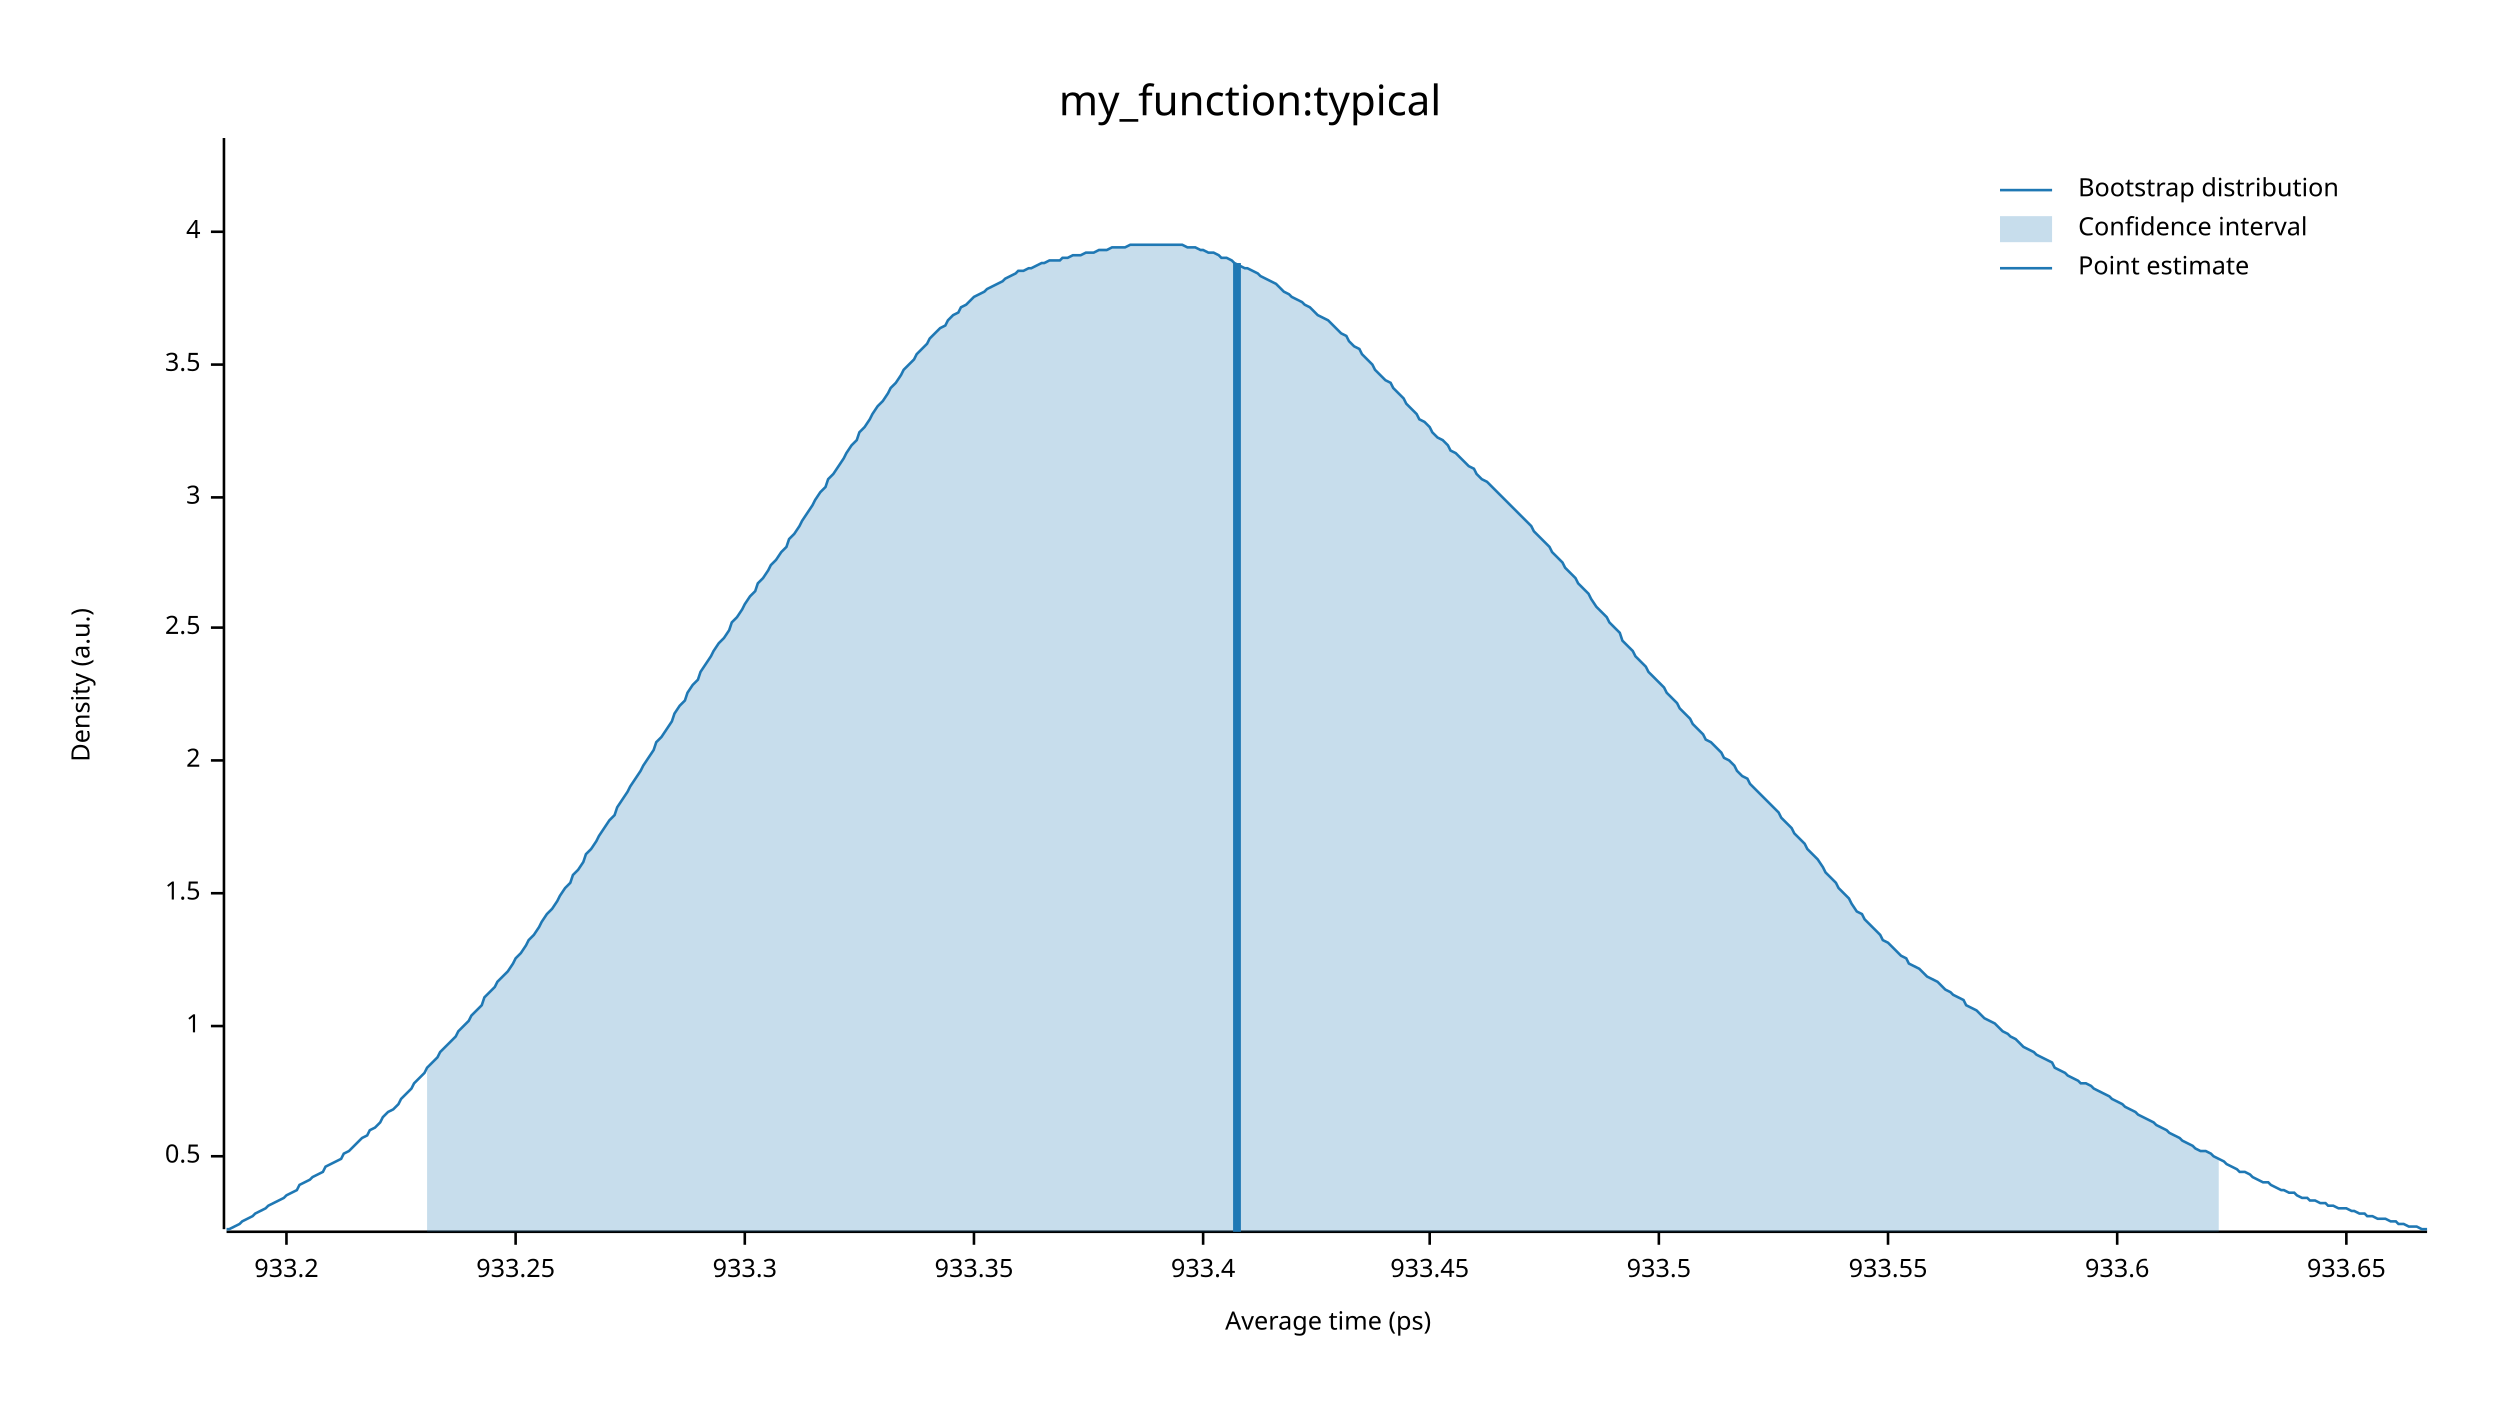
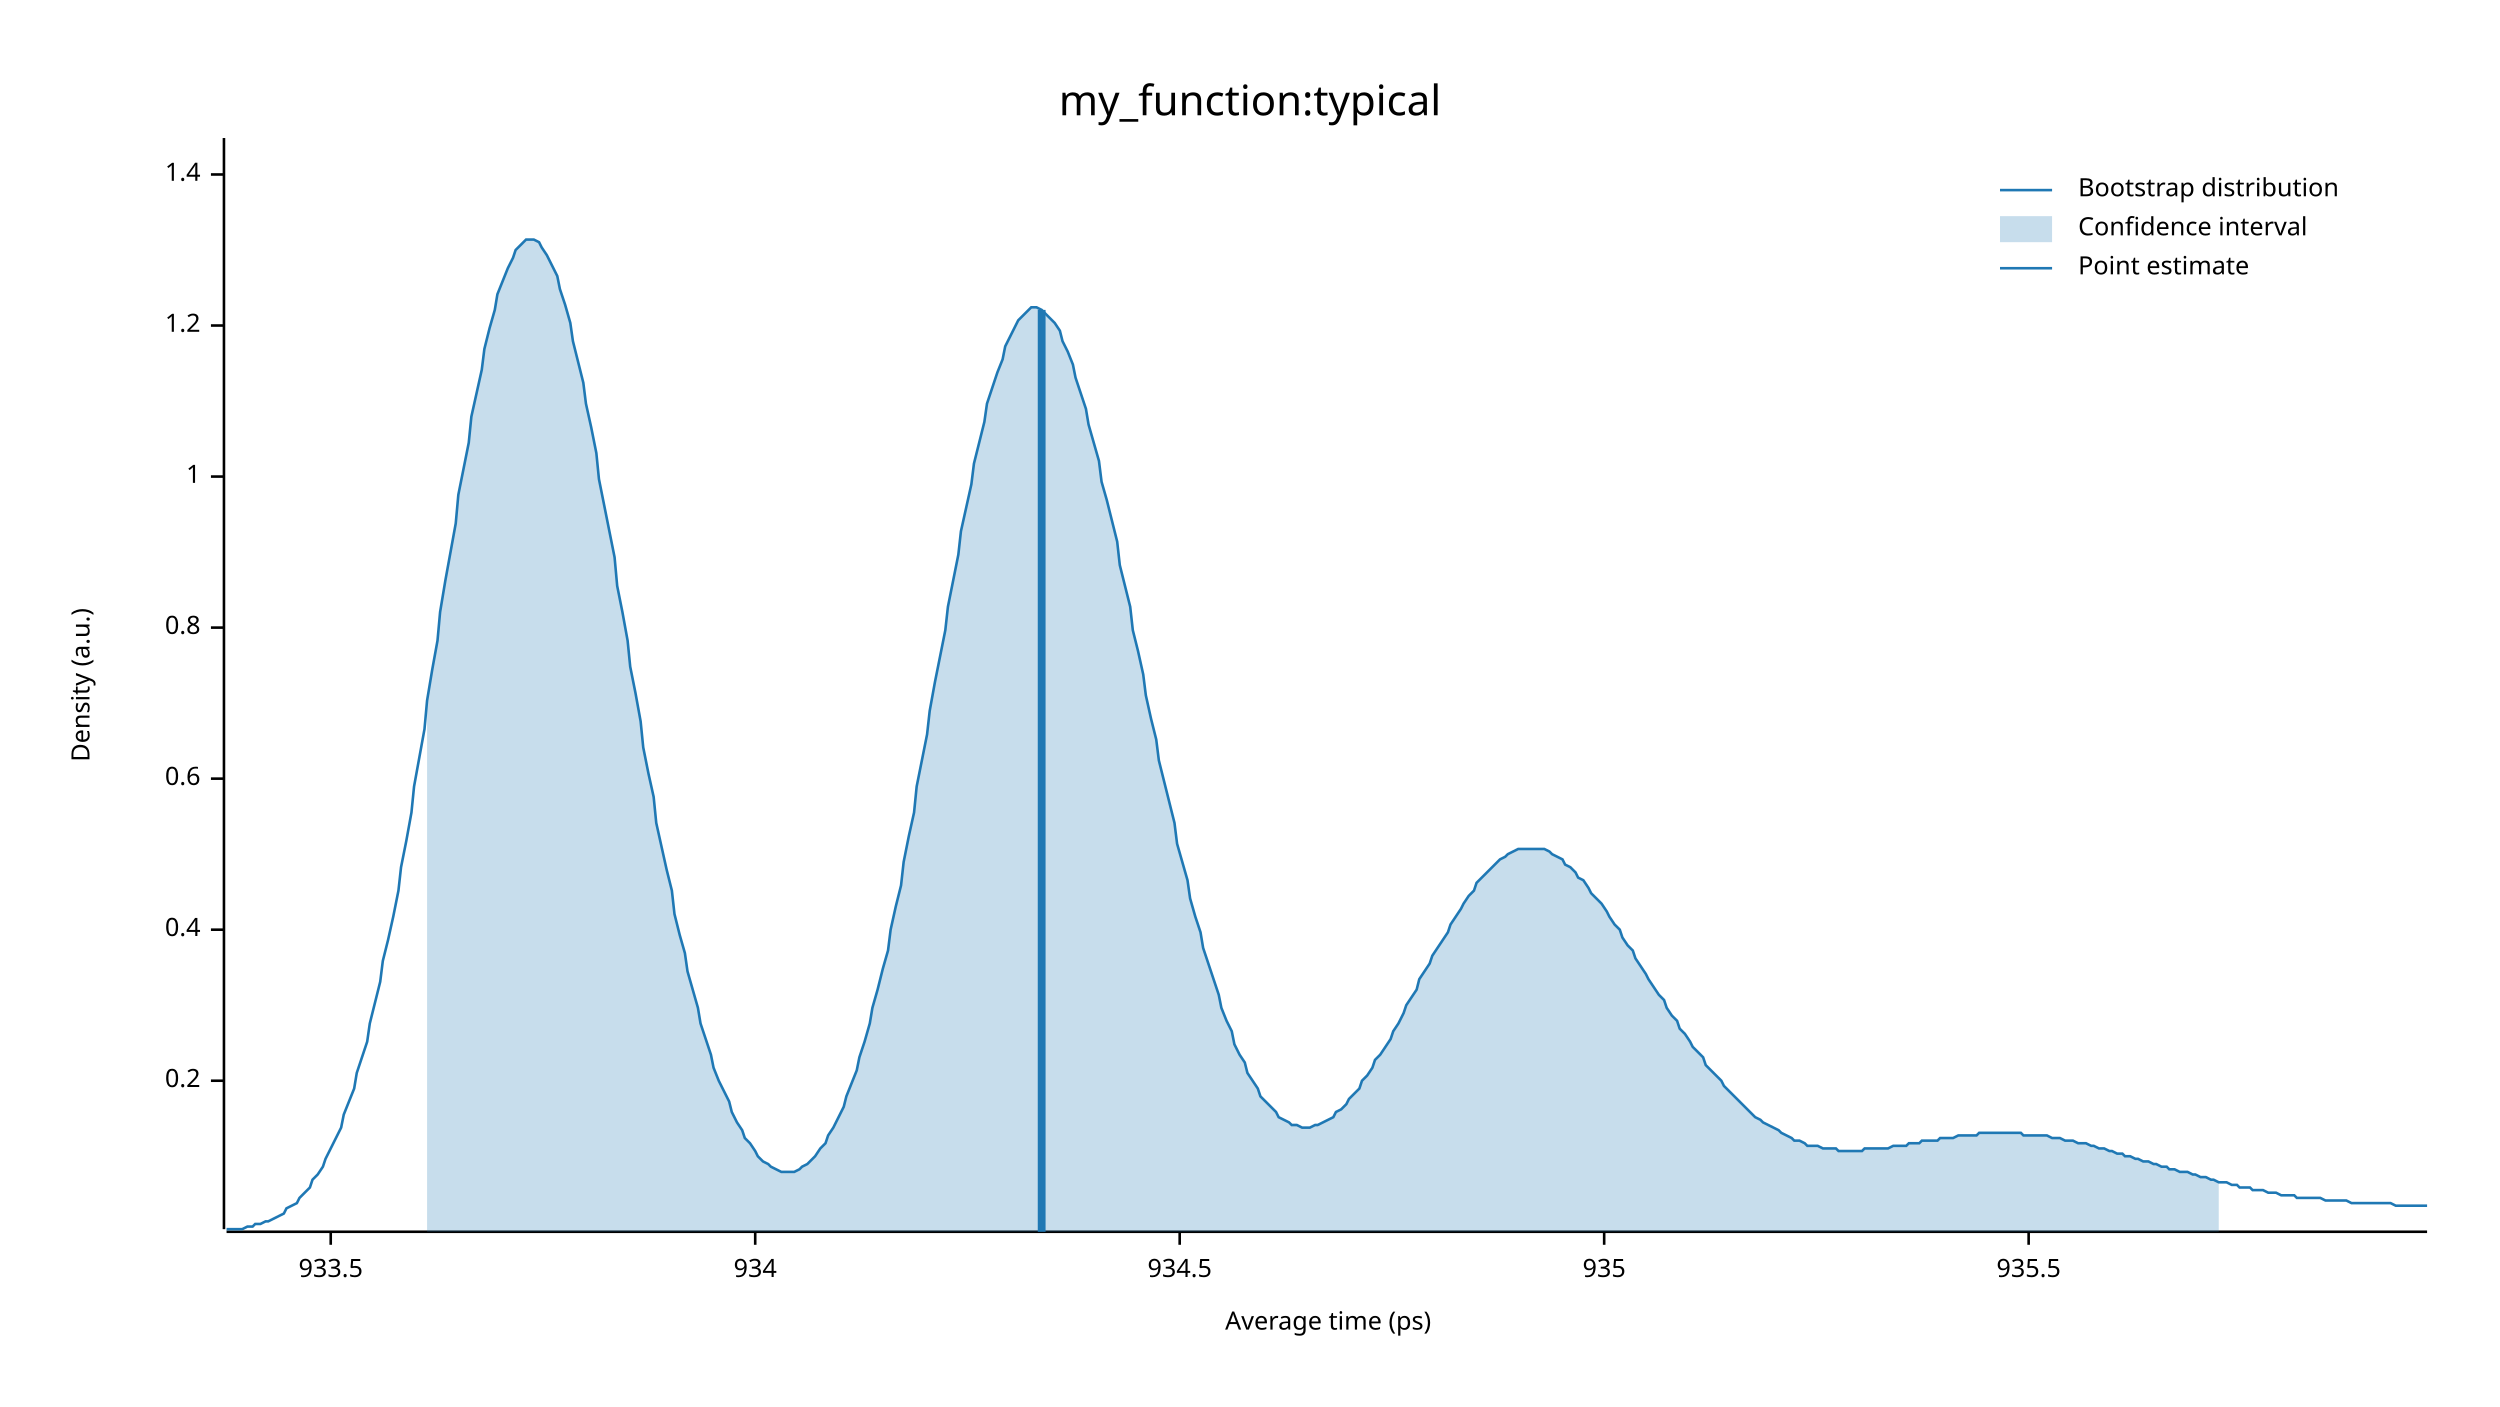
<svg xmlns="http://www.w3.org/2000/svg" width="960" height="540" viewBox="0 0 960 540">
  <text x="480" y="32" dy="0.76em" text-anchor="middle" font-family="sans-serif" font-size="16.129" opacity="1" fill="#000000">
my_function:typical
</text>
  <text x="27" y="263" dy="0.76em" text-anchor="middle" font-family="sans-serif" font-size="9.677" opacity="1" fill="#000000" transform="rotate(270, 27, 263)">
Density (a.u.)
</text>
  <text x="510" y="513" dy="-0.5ex" text-anchor="middle" font-family="sans-serif" font-size="9.677" opacity="1" fill="#000000">
Average time (ps)
</text>
  <polyline fill="none" opacity="1" stroke="#000000" stroke-width="1" points="86,53 86,472 " />
-   <text x="77" y="444" dy="0.5ex" text-anchor="end" font-family="sans-serif" font-size="9.677" opacity="1" fill="#000000">
- 0.5
+   <text x="77" y="415" dy="0.5ex" text-anchor="end" font-family="sans-serif" font-size="9.677" opacity="1" fill="#000000">
+ 0.2
</text>
-   <polyline fill="none" opacity="1" stroke="#000000" stroke-width="1" points="81,444 86,444 " />
-   <text x="77" y="394" dy="0.5ex" text-anchor="end" font-family="sans-serif" font-size="9.677" opacity="1" fill="#000000">
+   <polyline fill="none" opacity="1" stroke="#000000" stroke-width="1" points="81,415 86,415 " />
+   <text x="77" y="357" dy="0.5ex" text-anchor="end" font-family="sans-serif" font-size="9.677" opacity="1" fill="#000000">
+ 0.4
+ </text>
+   <polyline fill="none" opacity="1" stroke="#000000" stroke-width="1" points="81,357 86,357 " />
+   <text x="77" y="299" dy="0.5ex" text-anchor="end" font-family="sans-serif" font-size="9.677" opacity="1" fill="#000000">
+ 0.6
+ </text>
+   <polyline fill="none" opacity="1" stroke="#000000" stroke-width="1" points="81,299 86,299 " />
+   <text x="77" y="241" dy="0.5ex" text-anchor="end" font-family="sans-serif" font-size="9.677" opacity="1" fill="#000000">
+ 0.8
+ </text>
+   <polyline fill="none" opacity="1" stroke="#000000" stroke-width="1" points="81,241 86,241 " />
+   <text x="77" y="183" dy="0.5ex" text-anchor="end" font-family="sans-serif" font-size="9.677" opacity="1" fill="#000000">
1
</text>
-   <polyline fill="none" opacity="1" stroke="#000000" stroke-width="1" points="81,394 86,394 " />
-   <text x="77" y="343" dy="0.5ex" text-anchor="end" font-family="sans-serif" font-size="9.677" opacity="1" fill="#000000">
- 1.5
+   <polyline fill="none" opacity="1" stroke="#000000" stroke-width="1" points="81,183 86,183 " />
+   <text x="77" y="125" dy="0.5ex" text-anchor="end" font-family="sans-serif" font-size="9.677" opacity="1" fill="#000000">
+ 1.2
</text>
-   <polyline fill="none" opacity="1" stroke="#000000" stroke-width="1" points="81,343 86,343 " />
-   <text x="77" y="292" dy="0.5ex" text-anchor="end" font-family="sans-serif" font-size="9.677" opacity="1" fill="#000000">
- 2
+   <polyline fill="none" opacity="1" stroke="#000000" stroke-width="1" points="81,125 86,125 " />
+   <text x="77" y="67" dy="0.5ex" text-anchor="end" font-family="sans-serif" font-size="9.677" opacity="1" fill="#000000">
+ 1.4
</text>
-   <polyline fill="none" opacity="1" stroke="#000000" stroke-width="1" points="81,292 86,292 " />
-   <text x="77" y="241" dy="0.5ex" text-anchor="end" font-family="sans-serif" font-size="9.677" opacity="1" fill="#000000">
- 2.5
- </text>
-   <polyline fill="none" opacity="1" stroke="#000000" stroke-width="1" points="81,241 86,241 " />
-   <text x="77" y="191" dy="0.5ex" text-anchor="end" font-family="sans-serif" font-size="9.677" opacity="1" fill="#000000">
- 3
- </text>
-   <polyline fill="none" opacity="1" stroke="#000000" stroke-width="1" points="81,191 86,191 " />
-   <text x="77" y="140" dy="0.5ex" text-anchor="end" font-family="sans-serif" font-size="9.677" opacity="1" fill="#000000">
- 3.5
- </text>
-   <polyline fill="none" opacity="1" stroke="#000000" stroke-width="1" points="81,140 86,140 " />
-   <text x="77" y="89" dy="0.5ex" text-anchor="end" font-family="sans-serif" font-size="9.677" opacity="1" fill="#000000">
- 4
- </text>
-   <polyline fill="none" opacity="1" stroke="#000000" stroke-width="1" points="81,89 86,89 " />
+   <polyline fill="none" opacity="1" stroke="#000000" stroke-width="1" points="81,67 86,67 " />
  <polyline fill="none" opacity="1" stroke="#000000" stroke-width="1" points="87,473 932,473 " />
-   <text x="110" y="483" dy="0.76em" text-anchor="middle" font-family="sans-serif" font-size="9.677" opacity="1" fill="#000000">
- 933.2
- </text>
-   <polyline fill="none" opacity="1" stroke="#000000" stroke-width="1" points="110,473 110,478 " />
-   <text x="198" y="483" dy="0.76em" text-anchor="middle" font-family="sans-serif" font-size="9.677" opacity="1" fill="#000000">
- 933.25
- </text>
-   <polyline fill="none" opacity="1" stroke="#000000" stroke-width="1" points="198,473 198,478 " />
-   <text x="286" y="483" dy="0.76em" text-anchor="middle" font-family="sans-serif" font-size="9.677" opacity="1" fill="#000000">
- 933.3
- </text>
-   <polyline fill="none" opacity="1" stroke="#000000" stroke-width="1" points="286,473 286,478 " />
-   <text x="374" y="483" dy="0.76em" text-anchor="middle" font-family="sans-serif" font-size="9.677" opacity="1" fill="#000000">
- 933.35
- </text>
-   <polyline fill="none" opacity="1" stroke="#000000" stroke-width="1" points="374,473 374,478 " />
-   <text x="462" y="483" dy="0.76em" text-anchor="middle" font-family="sans-serif" font-size="9.677" opacity="1" fill="#000000">
- 933.4
- </text>
-   <polyline fill="none" opacity="1" stroke="#000000" stroke-width="1" points="462,473 462,478 " />
-   <text x="549" y="483" dy="0.76em" text-anchor="middle" font-family="sans-serif" font-size="9.677" opacity="1" fill="#000000">
- 933.45
- </text>
-   <polyline fill="none" opacity="1" stroke="#000000" stroke-width="1" points="549,473 549,478 " />
-   <text x="637" y="483" dy="0.76em" text-anchor="middle" font-family="sans-serif" font-size="9.677" opacity="1" fill="#000000">
+   <text x="127" y="483" dy="0.76em" text-anchor="middle" font-family="sans-serif" font-size="9.677" opacity="1" fill="#000000">
933.5
</text>
-   <polyline fill="none" opacity="1" stroke="#000000" stroke-width="1" points="637,473 637,478 " />
-   <text x="725" y="483" dy="0.76em" text-anchor="middle" font-family="sans-serif" font-size="9.677" opacity="1" fill="#000000">
- 933.55
+   <polyline fill="none" opacity="1" stroke="#000000" stroke-width="1" points="127,473 127,478 " />
+   <text x="290" y="483" dy="0.76em" text-anchor="middle" font-family="sans-serif" font-size="9.677" opacity="1" fill="#000000">
+ 934
</text>
-   <polyline fill="none" opacity="1" stroke="#000000" stroke-width="1" points="725,473 725,478 " />
-   <text x="813" y="483" dy="0.76em" text-anchor="middle" font-family="sans-serif" font-size="9.677" opacity="1" fill="#000000">
- 933.6
+   <polyline fill="none" opacity="1" stroke="#000000" stroke-width="1" points="290,473 290,478 " />
+   <text x="453" y="483" dy="0.76em" text-anchor="middle" font-family="sans-serif" font-size="9.677" opacity="1" fill="#000000">
+ 934.5
</text>
-   <polyline fill="none" opacity="1" stroke="#000000" stroke-width="1" points="813,473 813,478 " />
-   <text x="901" y="483" dy="0.76em" text-anchor="middle" font-family="sans-serif" font-size="9.677" opacity="1" fill="#000000">
- 933.65
+   <polyline fill="none" opacity="1" stroke="#000000" stroke-width="1" points="453,473 453,478 " />
+   <text x="616" y="483" dy="0.76em" text-anchor="middle" font-family="sans-serif" font-size="9.677" opacity="1" fill="#000000">
+ 935
</text>
-   <polyline fill="none" opacity="1" stroke="#000000" stroke-width="1" points="901,473 901,478 " />
-   <polyline fill="none" opacity="1" stroke="#1F78B4" stroke-width="1" points="87,472 88,472 90,471 92,470 93,469 95,468 97,467 98,466 100,465 102,464 103,463 105,462 107,461 109,460 110,459 112,458 114,457 115,455 117,454 119,453 120,452 122,451 124,450 125,448 127,447 129,446 131,445 132,443 134,442 136,440 137,439 139,437 141,436 142,434 144,433 146,431 147,429 149,427 151,426 153,424 154,422 156,420 158,418 159,416 161,414 163,412 164,410 166,408 168,406 169,404 171,402 173,400 175,398 176,396 178,394 180,392 181,390 183,388 185,386 186,383 188,381 190,379 191,377 193,375 195,373 197,370 198,368 200,366 202,363 203,361 205,359 207,356 208,354 210,351 212,349 214,346 215,344 217,341 219,339 220,336 222,334 224,331 225,328 227,326 229,323 230,321 232,318 234,315 236,313 237,310 239,307 241,304 242,302 244,299 246,296 247,294 249,291 251,288 252,285 254,283 256,280 258,277 259,274 261,271 263,269 264,266 266,263 268,261 269,258 271,255 273,252 274,250 276,247 278,245 280,242 281,239 283,237 285,234 286,232 288,229 290,227 291,224 293,222 295,219 296,217 298,215 300,212 302,210 303,207 305,205 307,202 308,200 310,197 312,194 313,192 315,189 317,187 318,184 320,182 322,179 324,176 325,174 327,171 329,169 330,166 332,164 334,161 335,159 337,156 339,154 341,151 342,149 344,147 346,144 347,142 349,140 351,138 352,136 354,134 356,132 357,130 359,128 361,126 363,125 364,123 366,121 368,120 369,118 371,117 373,115 374,114 376,113 378,112 379,111 381,110 383,109 385,108 386,107 388,106 390,105 391,104 393,104 395,103 396,103 398,102 400,101 401,101 403,100 405,100 407,100 408,99 410,99 412,98 413,98 415,98 417,97 418,97 420,97 422,96 423,96 425,96 427,95 429,95 430,95 432,95 434,94 435,94 437,94 439,94 440,94 442,94 444,94 445,94 447,94 449,94 451,94 452,94 454,94 456,95 457,95 459,95 461,96 462,96 464,97 466,97 468,98 469,99 471,99 473,100 474,101 476,102 478,103 479,103 481,104 483,105 484,106 486,107 488,108 490,109 491,110 493,112 495,113 496,114 498,115 500,116 501,117 503,118 505,120 506,121 508,122 510,123 512,125 513,126 515,128 517,129 518,131 520,133 522,134 523,136 525,138 527,140 528,142 530,144 532,146 534,147 535,149 537,151 539,153 540,155 542,157 544,159 545,161 547,162 549,164 550,166 552,168 554,169 556,171 557,173 559,174 561,176 562,177 564,179 566,180 567,182 569,184 571,185 573,187 574,188 576,190 578,192 579,193 581,195 583,197 584,198 586,200 588,202 589,204 591,206 593,208 595,210 596,212 598,214 600,216 601,218 603,220 605,222 606,224 608,226 610,228 611,230 613,233 615,235 617,237 618,239 620,241 622,243 623,246 625,248 627,250 628,252 630,254 632,256 633,258 635,260 637,262 639,264 640,266 642,268 644,270 645,272 647,274 649,276 650,278 652,280 654,282 655,284 657,285 659,287 661,289 662,291 664,292 666,294 667,296 669,298 671,299 672,301 674,303 676,305 677,306 679,308 681,310 683,312 684,314 686,316 688,318 689,320 691,322 693,324 694,326 696,328 698,330 700,333 701,335 703,337 705,339 706,341 708,343 710,345 711,347 713,350 715,351 716,353 718,355 720,357 722,359 723,361 725,362 727,364 728,365 730,367 732,368 733,370 735,371 737,372 738,373 740,375 742,376 744,377 745,378 747,380 749,381 750,382 752,383 754,384 755,386 757,387 759,388 760,389 762,391 764,392 766,393 767,394 769,396 771,397 772,398 774,399 776,401 777,402 779,403 781,404 782,405 784,406 786,407 788,408 789,410 791,411 793,412 794,413 796,414 798,415 799,416 801,416 803,417 804,418 806,419 808,420 810,421 811,422 813,423 815,424 816,425 818,426 820,427 821,428 823,429 825,430 827,431 828,432 830,433 832,434 833,435 835,436 837,437 838,438 840,439 842,440 843,441 845,442 847,442 849,443 850,444 852,445 854,446 855,447 857,448 859,449 860,450 862,450 864,451 865,452 867,453 869,454 871,454 872,455 874,456 876,457 877,457 879,458 881,458 882,459 884,460 886,460 887,461 889,461 891,462 893,462 894,463 896,463 898,464 899,464 901,464 903,465 904,465 906,466 908,466 909,467 911,467 913,468 915,468 916,468 918,469 920,469 921,470 923,470 925,471 926,471 928,471 930,472 932,472 " />
-   <polygon opacity="0.25" fill="#1F78B4" points="164,410 166,408 168,406 169,404 171,402 173,400 175,398 176,396 178,394 180,392 181,390 183,388 185,386 186,383 188,381 190,379 191,377 193,375 195,373 197,370 198,368 200,366 202,363 203,361 205,359 207,356 208,354 210,351 212,349 214,346 215,344 217,341 219,339 220,336 222,334 224,331 225,328 227,326 229,323 230,321 232,318 234,315 236,313 237,310 239,307 241,304 242,302 244,299 246,296 247,294 249,291 251,288 252,285 254,283 256,280 258,277 259,274 261,271 263,269 264,266 266,263 268,261 269,258 271,255 273,252 274,250 276,247 278,245 280,242 281,239 283,237 285,234 286,232 288,229 290,227 291,224 293,222 295,219 296,217 298,215 300,212 302,210 303,207 305,205 307,202 308,200 310,197 312,194 313,192 315,189 317,187 318,184 320,182 322,179 324,176 325,174 327,171 329,169 330,166 332,164 334,161 335,159 337,156 339,154 341,151 342,149 344,147 346,144 347,142 349,140 351,138 352,136 354,134 356,132 357,130 359,128 361,126 363,125 364,123 366,121 368,120 369,118 371,117 373,115 374,114 376,113 378,112 379,111 381,110 383,109 385,108 386,107 388,106 390,105 391,104 393,104 395,103 396,103 398,102 400,101 401,101 403,100 405,100 407,100 408,99 410,99 412,98 413,98 415,98 417,97 418,97 420,97 422,96 423,96 425,96 427,95 429,95 430,95 432,95 434,94 435,94 437,94 439,94 440,94 442,94 444,94 445,94 447,94 449,94 451,94 452,94 454,94 456,95 457,95 459,95 461,96 462,96 464,97 466,97 468,98 469,99 471,99 473,100 474,101 476,102 478,103 479,103 481,104 483,105 484,106 486,107 488,108 490,109 491,110 493,112 495,113 496,114 498,115 500,116 501,117 503,118 505,120 506,121 508,122 510,123 512,125 513,126 515,128 517,129 518,131 520,133 522,134 523,136 525,138 527,140 528,142 530,144 532,146 534,147 535,149 537,151 539,153 540,155 542,157 544,159 545,161 547,162 549,164 550,166 552,168 554,169 556,171 557,173 559,174 561,176 562,177 564,179 566,180 567,182 569,184 571,185 573,187 574,188 576,190 578,192 579,193 581,195 583,197 584,198 586,200 588,202 589,204 591,206 593,208 595,210 596,212 598,214 600,216 601,218 603,220 605,222 606,224 608,226 610,228 611,230 613,233 615,235 617,237 618,239 620,241 622,243 623,246 625,248 627,250 628,252 630,254 632,256 633,258 635,260 637,262 639,264 640,266 642,268 644,270 645,272 647,274 649,276 650,278 652,280 654,282 655,284 657,285 659,287 661,289 662,291 664,292 666,294 667,296 669,298 671,299 672,301 674,303 676,305 677,306 679,308 681,310 683,312 684,314 686,316 688,318 689,320 691,322 693,324 694,326 696,328 698,330 700,333 701,335 703,337 705,339 706,341 708,343 710,345 711,347 713,350 715,351 716,353 718,355 720,357 722,359 723,361 725,362 727,364 728,365 730,367 732,368 733,370 735,371 737,372 738,373 740,375 742,376 744,377 745,378 747,380 749,381 750,382 752,383 754,384 755,386 757,387 759,388 760,389 762,391 764,392 766,393 767,394 769,396 771,397 772,398 774,399 776,401 777,402 779,403 781,404 782,405 784,406 786,407 788,408 789,410 791,411 793,412 794,413 796,414 798,415 799,416 801,416 803,417 804,418 806,419 808,420 810,421 811,422 813,423 815,424 816,425 818,426 820,427 821,428 823,429 825,430 827,431 828,432 830,433 832,434 833,435 835,436 837,437 838,438 840,439 842,440 843,441 845,442 847,442 849,443 850,444 852,445 852,473 164,473 " />
-   <polyline fill="none" opacity="1" stroke="#1F78B4" stroke-width="3" points="475,473 475,101 " />
+   <polyline fill="none" opacity="1" stroke="#000000" stroke-width="1" points="616,473 616,478 " />
+   <text x="779" y="483" dy="0.76em" text-anchor="middle" font-family="sans-serif" font-size="9.677" opacity="1" fill="#000000">
+ 935.5
+ </text>
+   <polyline fill="none" opacity="1" stroke="#000000" stroke-width="1" points="779,473 779,478 " />
+   <polyline fill="none" opacity="1" stroke="#1F78B4" stroke-width="1" points="87,472 88,472 90,472 92,472 93,472 95,471 97,471 98,470 100,470 102,469 103,469 105,468 107,467 109,466 110,464 112,463 114,462 115,460 117,458 119,456 120,453 122,451 124,448 125,445 127,441 129,437 131,433 132,428 134,423 136,418 137,412 139,406 141,400 142,393 144,385 146,377 147,369 149,361 151,352 153,342 154,333 156,323 158,312 159,302 161,291 163,280 164,269 166,257 168,246 169,235 171,223 173,212 175,201 176,190 178,180 180,170 181,160 183,151 185,142 186,134 188,126 190,119 191,113 193,108 195,103 197,99 198,96 200,94 202,92 203,92 205,92 207,93 208,95 210,98 212,102 214,106 215,111 217,117 219,124 220,131 222,139 224,147 225,155 227,164 229,174 230,184 232,194 234,204 236,214 237,225 239,235 241,246 242,256 244,266 246,277 247,287 249,297 251,306 252,316 254,325 256,334 258,342 259,351 261,359 263,366 264,373 266,380 268,387 269,393 271,399 273,405 274,410 276,415 278,419 280,423 281,427 283,431 285,434 286,437 288,439 290,442 291,444 293,446 295,447 296,448 298,449 300,450 302,450 303,450 305,450 307,449 308,448 310,447 312,445 313,444 315,441 317,439 318,436 320,433 322,429 324,425 325,421 327,416 329,411 330,406 332,400 334,393 335,387 337,380 339,372 341,365 342,357 344,348 346,340 347,331 349,321 351,312 352,302 354,292 356,282 357,273 359,262 361,252 363,242 364,233 366,223 368,213 369,204 371,195 373,186 374,178 376,170 378,162 379,155 381,149 383,143 385,138 386,133 388,129 390,125 391,123 393,121 395,119 396,118 398,118 400,119 401,120 403,122 405,124 407,127 408,131 410,135 412,140 413,145 415,151 417,157 418,163 420,170 422,177 423,185 425,192 427,200 429,208 430,217 432,225 434,233 435,242 437,250 439,259 440,267 442,276 444,284 445,292 447,300 449,308 451,316 452,324 454,331 456,338 457,345 459,352 461,358 462,364 464,370 466,376 468,382 469,387 471,392 473,396 474,401 476,405 478,408 479,412 481,415 483,418 484,421 486,423 488,425 490,427 491,429 493,430 495,431 496,432 498,432 500,433 501,433 503,433 505,432 506,432 508,431 510,430 512,429 513,427 515,426 517,424 518,422 520,420 522,418 523,415 525,413 527,410 528,407 530,405 532,402 534,399 535,396 537,393 539,389 540,386 542,383 544,380 545,376 547,373 549,370 550,367 552,364 554,361 556,358 557,355 559,352 561,349 562,347 564,344 566,342 567,339 569,337 571,335 573,333 574,332 576,330 578,329 579,328 581,327 583,326 584,326 586,326 588,326 589,326 591,326 593,326 595,327 596,328 598,329 600,330 601,332 603,333 605,335 606,337 608,338 610,341 611,343 613,345 615,347 617,350 618,352 620,355 622,357 623,360 625,363 627,365 628,368 630,371 632,374 633,376 635,379 637,382 639,384 640,387 642,390 644,392 645,395 647,397 649,400 650,402 652,404 654,406 655,409 657,411 659,413 661,415 662,417 664,419 666,421 667,422 669,424 671,426 672,427 674,429 676,430 677,431 679,432 681,433 683,434 684,435 686,436 688,437 689,438 691,438 693,439 694,440 696,440 698,440 700,441 701,441 703,441 705,441 706,442 708,442 710,442 711,442 713,442 715,442 716,441 718,441 720,441 722,441 723,441 725,441 727,440 728,440 730,440 732,440 733,439 735,439 737,439 738,438 740,438 742,438 744,438 745,437 747,437 749,437 750,437 752,436 754,436 755,436 757,436 759,436 760,435 762,435 764,435 766,435 767,435 769,435 771,435 772,435 774,435 776,435 777,436 779,436 781,436 782,436 784,436 786,436 788,437 789,437 791,437 793,438 794,438 796,438 798,439 799,439 801,439 803,440 804,440 806,441 808,441 810,442 811,442 813,443 815,443 816,444 818,444 820,445 821,445 823,446 825,446 827,447 828,447 830,448 832,448 833,449 835,449 837,450 838,450 840,450 842,451 843,451 845,452 847,452 849,453 850,453 852,454 854,454 855,454 857,455 859,455 860,456 862,456 864,456 865,457 867,457 869,457 871,458 872,458 874,458 876,459 877,459 879,459 881,459 882,460 884,460 886,460 887,460 889,460 891,460 893,461 894,461 896,461 898,461 899,461 901,461 903,462 904,462 906,462 908,462 909,462 911,462 913,462 915,462 916,462 918,462 920,463 921,463 923,463 925,463 926,463 928,463 930,463 932,463 " />
+   <polygon opacity="0.25" fill="#1F78B4" points="164,269 166,257 168,246 169,235 171,223 173,212 175,201 176,190 178,180 180,170 181,160 183,151 185,142 186,134 188,126 190,119 191,113 193,108 195,103 197,99 198,96 200,94 202,92 203,92 205,92 207,93 208,95 210,98 212,102 214,106 215,111 217,117 219,124 220,131 222,139 224,147 225,155 227,164 229,174 230,184 232,194 234,204 236,214 237,225 239,235 241,246 242,256 244,266 246,277 247,287 249,297 251,306 252,316 254,325 256,334 258,342 259,351 261,359 263,366 264,373 266,380 268,387 269,393 271,399 273,405 274,410 276,415 278,419 280,423 281,427 283,431 285,434 286,437 288,439 290,442 291,444 293,446 295,447 296,448 298,449 300,450 302,450 303,450 305,450 307,449 308,448 310,447 312,445 313,444 315,441 317,439 318,436 320,433 322,429 324,425 325,421 327,416 329,411 330,406 332,400 334,393 335,387 337,380 339,372 341,365 342,357 344,348 346,340 347,331 349,321 351,312 352,302 354,292 356,282 357,273 359,262 361,252 363,242 364,233 366,223 368,213 369,204 371,195 373,186 374,178 376,170 378,162 379,155 381,149 383,143 385,138 386,133 388,129 390,125 391,123 393,121 395,119 396,118 398,118 400,119 401,120 403,122 405,124 407,127 408,131 410,135 412,140 413,145 415,151 417,157 418,163 420,170 422,177 423,185 425,192 427,200 429,208 430,217 432,225 434,233 435,242 437,250 439,259 440,267 442,276 444,284 445,292 447,300 449,308 451,316 452,324 454,331 456,338 457,345 459,352 461,358 462,364 464,370 466,376 468,382 469,387 471,392 473,396 474,401 476,405 478,408 479,412 481,415 483,418 484,421 486,423 488,425 490,427 491,429 493,430 495,431 496,432 498,432 500,433 501,433 503,433 505,432 506,432 508,431 510,430 512,429 513,427 515,426 517,424 518,422 520,420 522,418 523,415 525,413 527,410 528,407 530,405 532,402 534,399 535,396 537,393 539,389 540,386 542,383 544,380 545,376 547,373 549,370 550,367 552,364 554,361 556,358 557,355 559,352 561,349 562,347 564,344 566,342 567,339 569,337 571,335 573,333 574,332 576,330 578,329 579,328 581,327 583,326 584,326 586,326 588,326 589,326 591,326 593,326 595,327 596,328 598,329 600,330 601,332 603,333 605,335 606,337 608,338 610,341 611,343 613,345 615,347 617,350 618,352 620,355 622,357 623,360 625,363 627,365 628,368 630,371 632,374 633,376 635,379 637,382 639,384 640,387 642,390 644,392 645,395 647,397 649,400 650,402 652,404 654,406 655,409 657,411 659,413 661,415 662,417 664,419 666,421 667,422 669,424 671,426 672,427 674,429 676,430 677,431 679,432 681,433 683,434 684,435 686,436 688,437 689,438 691,438 693,439 694,440 696,440 698,440 700,441 701,441 703,441 705,441 706,442 708,442 710,442 711,442 713,442 715,442 716,441 718,441 720,441 722,441 723,441 725,441 727,440 728,440 730,440 732,440 733,439 735,439 737,439 738,438 740,438 742,438 744,438 745,437 747,437 749,437 750,437 752,436 754,436 755,436 757,436 759,436 760,435 762,435 764,435 766,435 767,435 769,435 771,435 772,435 774,435 776,435 777,436 779,436 781,436 782,436 784,436 786,436 788,437 789,437 791,437 793,438 794,438 796,438 798,439 799,439 801,439 803,440 804,440 806,441 808,441 810,442 811,442 813,443 815,443 816,444 818,444 820,445 821,445 823,446 825,446 827,447 828,447 830,448 832,448 833,449 835,449 837,450 838,450 840,450 842,451 843,451 845,452 847,452 849,453 850,453 852,454 852,473 164,473 " />
+   <polyline fill="none" opacity="1" stroke="#1F78B4" stroke-width="3" points="400,473 400,119 " />
  <text x="798" y="68" dy="0.76em" text-anchor="start" font-family="sans-serif" font-size="9.677" opacity="1" fill="#000000">
Bootstrap distribution
</text>
  <text x="798" y="83" dy="0.76em" text-anchor="start" font-family="sans-serif" font-size="9.677" opacity="1" fill="#000000">
Confidence interval
</text>
  <text x="798" y="98" dy="0.76em" text-anchor="start" font-family="sans-serif" font-size="9.677" opacity="1" fill="#000000">
Point estimate
</text>
  <polyline fill="none" opacity="1" stroke="#1F78B4" stroke-width="1" points="768,73 788,73 " />
  <rect x="768" y="83" width="20" height="10" opacity="0.25" fill="#1F78B4" stroke="none" />
  <polyline fill="none" opacity="1" stroke="#1F78B4" stroke-width="1" points="768,103 788,103 " />
</svg>
